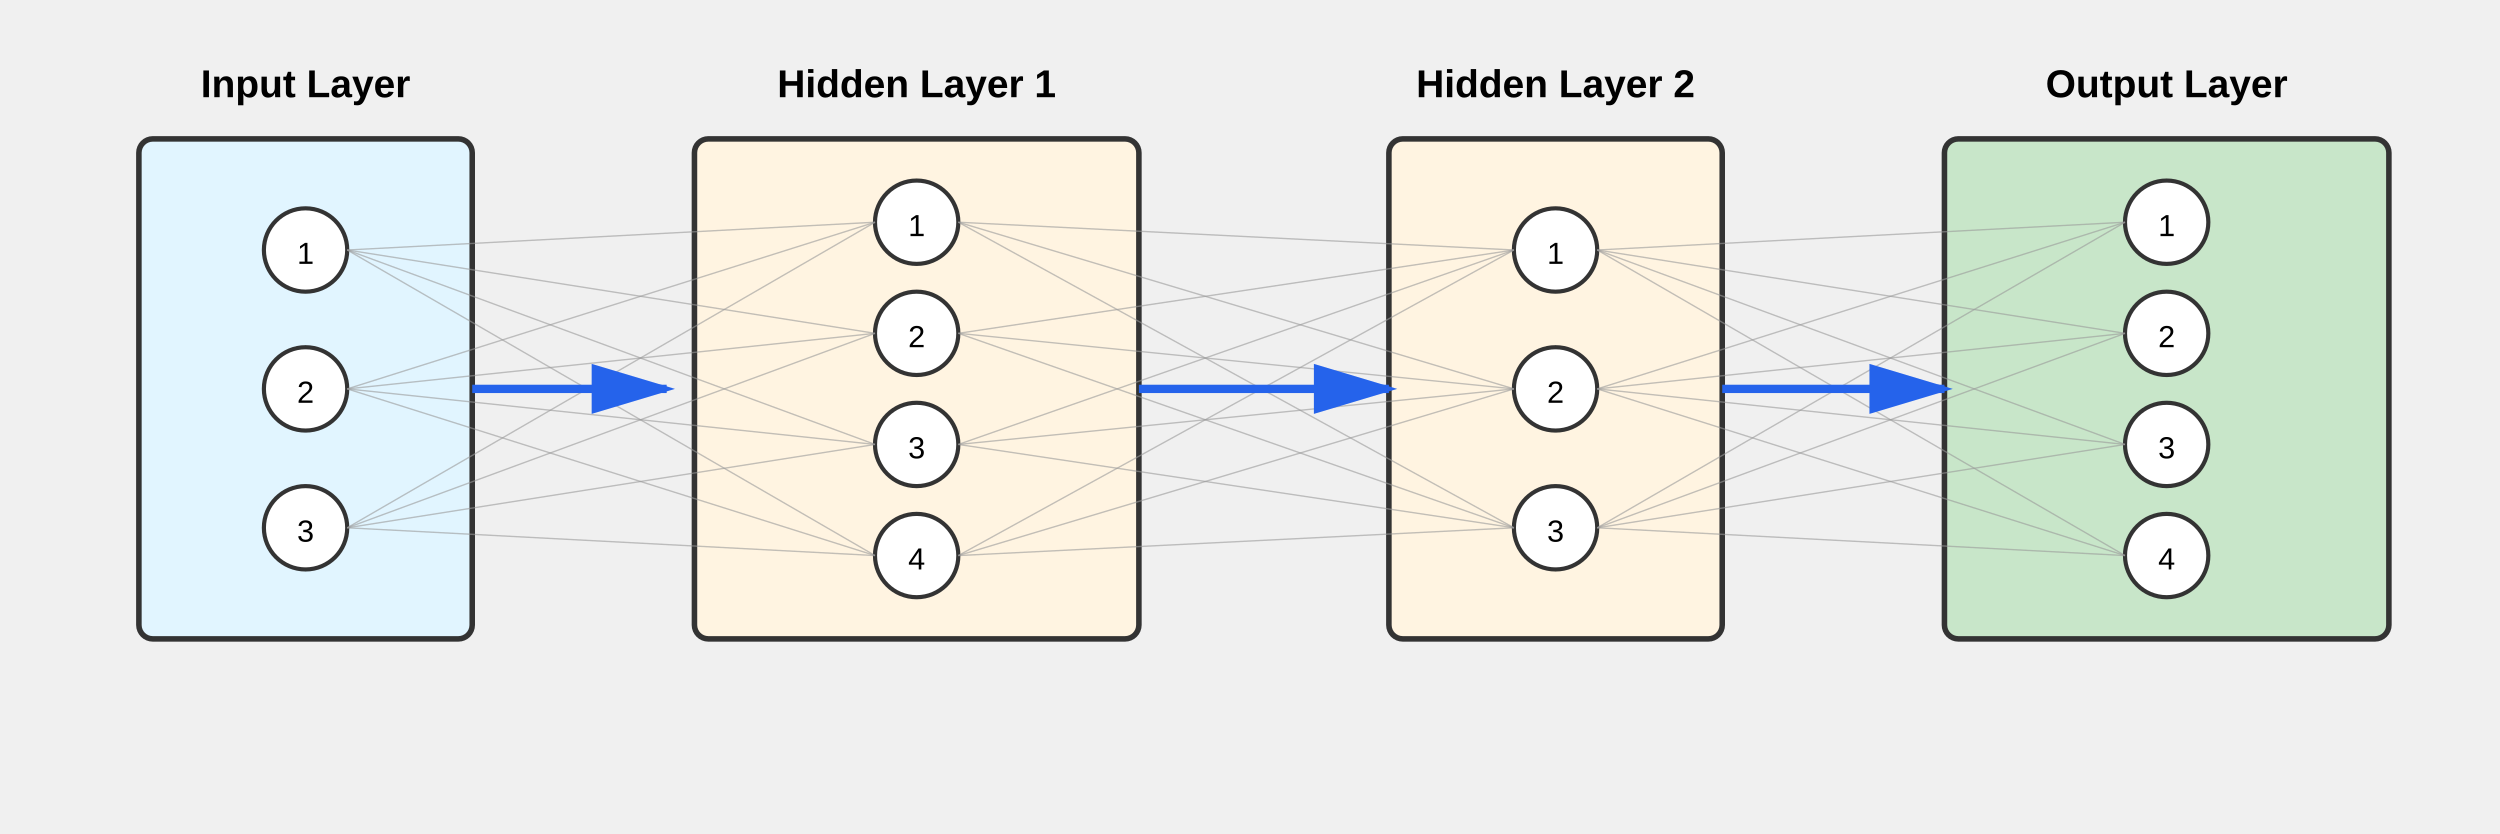
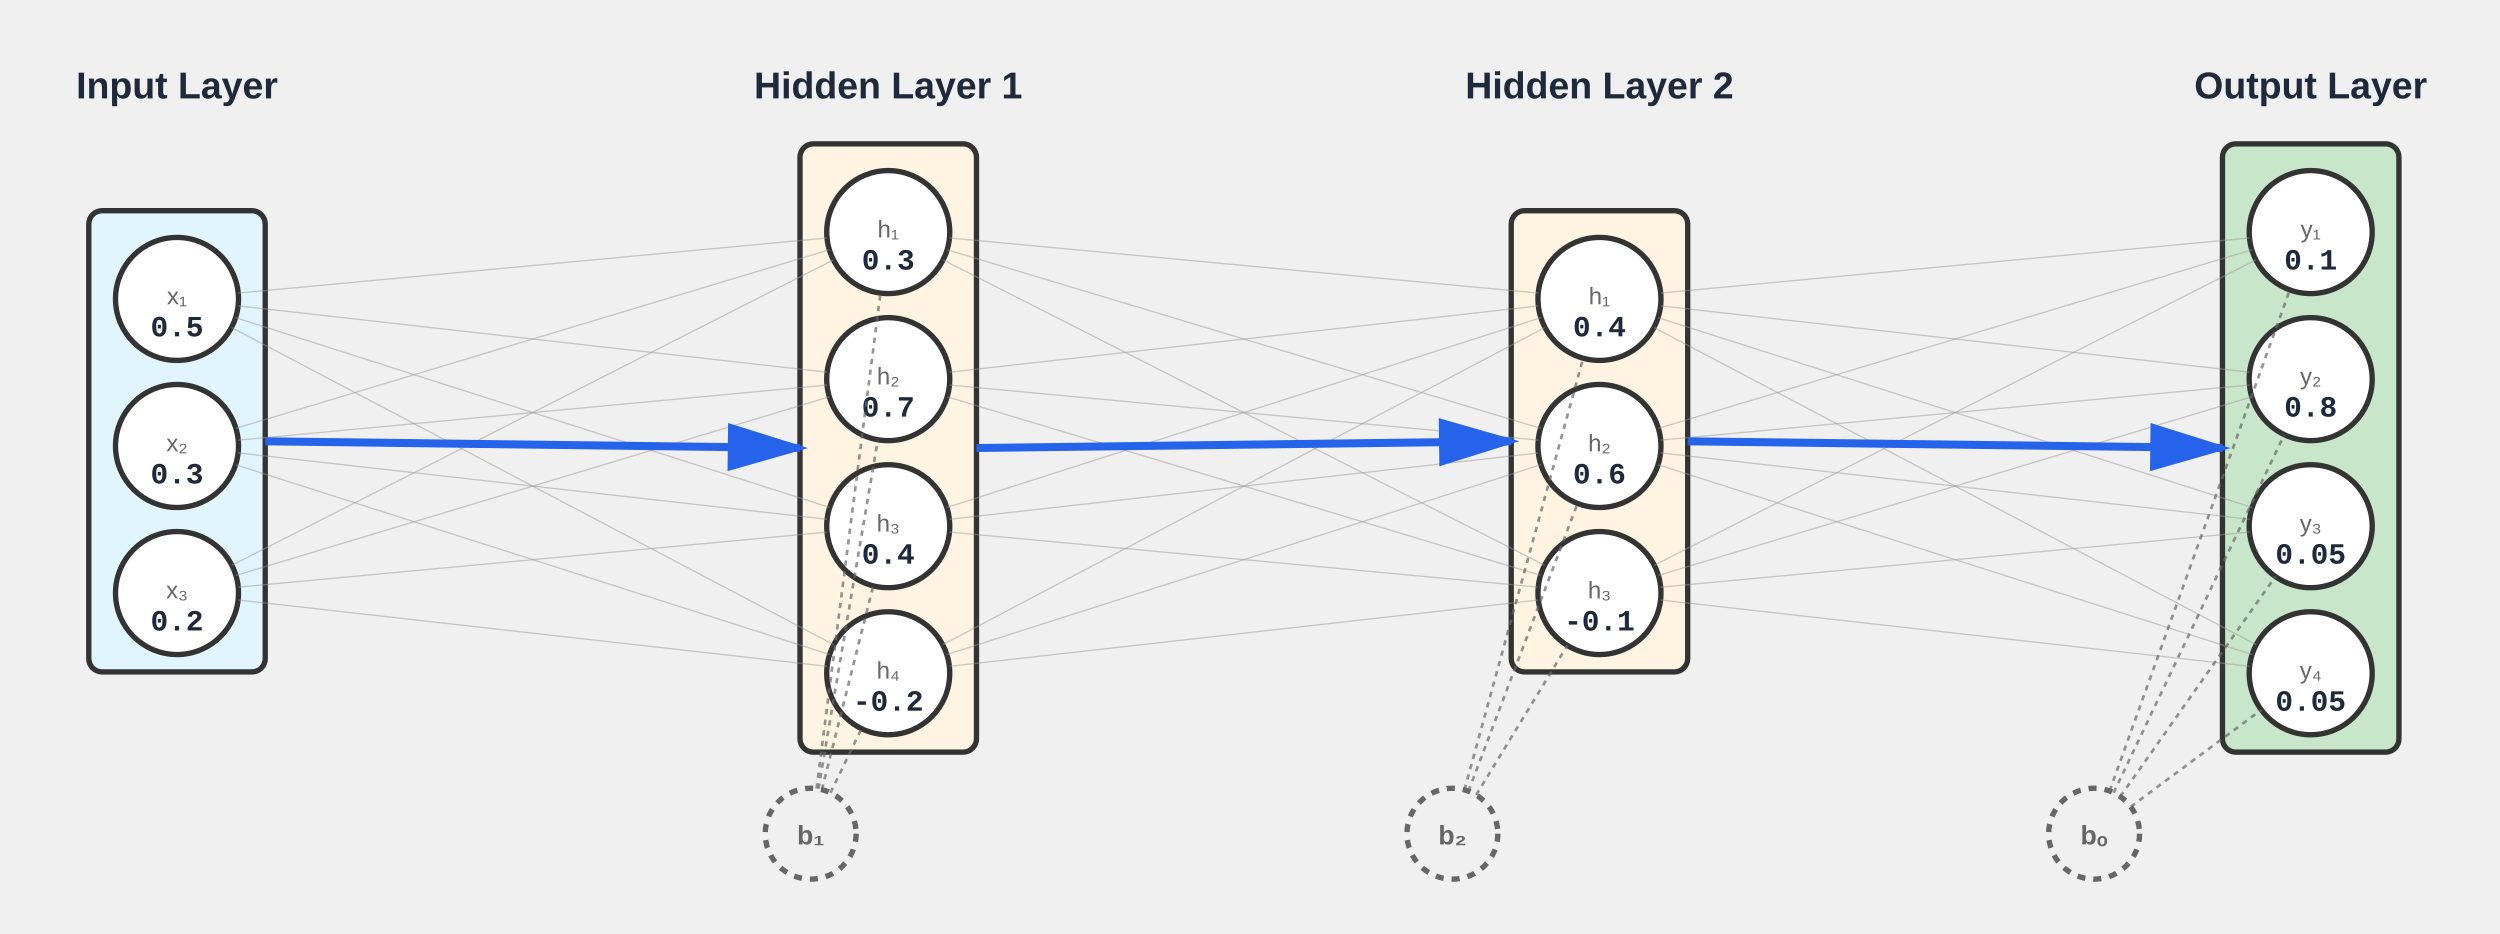
- <svg xmlns="http://www.w3.org/2000/svg" width="900" height="300">
+ <svg xmlns="http://www.w3.org/2000/svg" width="935" height="349">
  <defs>
    <style>
      .layer-box { fill: none; stroke: #333; stroke-width: 2; rx: 5; }
      .input-layer { fill: #e1f5ff; }
      .hidden-layer { fill: #fff4e1; }
      .output-layer { fill: #c8e6c9; }
-       .neuron { fill: white; stroke: #333; stroke-width: 1.5; }
-       .connection { stroke: #999; stroke-width: 0.5; opacity: 0.6; }
-       .layer-label { font-family: Arial, sans-serif; font-size: 14px; font-weight: bold; }
-       .neuron-label { font-family: Arial, sans-serif; font-size: 11px; }
+       .neuron { fill: white; stroke: #333; stroke-width: 2; }
+       .bias-node { fill: #f0f0f0; stroke: #666; stroke-width: 2; stroke-dasharray: 3,3; }
+       .connection { stroke: #999; stroke-width: 0.5; opacity: 0.5; fill: none; }
+       .bias-connection { stroke: #666; stroke-width: 1; opacity: 0.7; stroke-dasharray: 2,2; fill: none; }
+       .layer-label { font-family: Arial, sans-serif; font-size: 14px; font-weight: bold; fill: #1e293b; }
+       .neuron-value { font-family: 'Courier New', monospace; font-size: 11px; fill: #1e293b; font-weight: bold; }
+       .bias-label { font-family: Arial, sans-serif; font-size: 10px; fill: #666; font-weight: bold; }
+       .neuron-index { font-family: Arial, sans-serif; font-size: 9px; fill: #666; }
    </style>
-   </defs>
-   <g id="input-layer" transform="translate(50, 50)">
-     <rect x="0" y="0" width="120" height="180" class="layer-box input-layer" />
-   </g>
-   <text x="110" y="35" class="layer-label" text-anchor="middle">Input Layer</text>
-   <circle cx="110" cy="90" r="15" class="neuron" />
-   <text x="110" y="95" class="neuron-label" text-anchor="middle">1</text>
-   <circle cx="110" cy="140" r="15" class="neuron" />
-   <text x="110" y="145" class="neuron-label" text-anchor="middle">2</text>
-   <circle cx="110" cy="190" r="15" class="neuron" />
-   <text x="110" y="195" class="neuron-label" text-anchor="middle">3</text>
-   <g id="hidden-layer-1" transform="translate(250, 50)">
-     <rect x="0" y="0" width="160" height="180" class="layer-box hidden-layer" />
-   </g>
-   <text x="330" y="35" class="layer-label" text-anchor="middle">Hidden Layer 1</text>
-   <circle cx="330" cy="80" r="15" class="neuron" />
-   <text x="330" y="85" class="neuron-label" text-anchor="middle">1</text>
-   <circle cx="330" cy="120" r="15" class="neuron" />
-   <text x="330" y="125" class="neuron-label" text-anchor="middle">2</text>
-   <circle cx="330" cy="160" r="15" class="neuron" />
-   <text x="330" y="165" class="neuron-label" text-anchor="middle">3</text>
-   <circle cx="330" cy="200" r="15" class="neuron" />
-   <text x="330" y="205" class="neuron-label" text-anchor="middle">4</text>
-   <g id="hidden-layer-2" transform="translate(500, 50)">
-     <rect x="0" y="0" width="120" height="180" class="layer-box hidden-layer" />
-   </g>
-   <text x="560" y="35" class="layer-label" text-anchor="middle">Hidden Layer 2</text>
-   <circle cx="560" cy="90" r="15" class="neuron" />
-   <text x="560" y="95" class="neuron-label" text-anchor="middle">1</text>
-   <circle cx="560" cy="140" r="15" class="neuron" />
-   <text x="560" y="145" class="neuron-label" text-anchor="middle">2</text>
-   <circle cx="560" cy="190" r="15" class="neuron" />
-   <text x="560" y="195" class="neuron-label" text-anchor="middle">3</text>
-   <g id="output-layer" transform="translate(700, 50)">
-     <rect x="0" y="0" width="160" height="180" class="layer-box output-layer" />
-   </g>
-   <text x="780" y="35" class="layer-label" text-anchor="middle">Output Layer</text>
-   <circle cx="780" cy="80" r="15" class="neuron" />
-   <text x="780" y="85" class="neuron-label" text-anchor="middle">1</text>
-   <circle cx="780" cy="120" r="15" class="neuron" />
-   <text x="780" y="125" class="neuron-label" text-anchor="middle">2</text>
-   <circle cx="780" cy="160" r="15" class="neuron" />
-   <text x="780" y="165" class="neuron-label" text-anchor="middle">3</text>
-   <circle cx="780" cy="200" r="15" class="neuron" />
-   <text x="780" y="205" class="neuron-label" text-anchor="middle">4</text>
-   <line x1="125" y1="90" x2="315" y2="80" class="connection" />
-   <line x1="125" y1="90" x2="315" y2="120" class="connection" />
-   <line x1="125" y1="90" x2="315" y2="160" class="connection" />
-   <line x1="125" y1="90" x2="315" y2="200" class="connection" />
-   <line x1="125" y1="140" x2="315" y2="80" class="connection" />
-   <line x1="125" y1="140" x2="315" y2="120" class="connection" />
-   <line x1="125" y1="140" x2="315" y2="160" class="connection" />
-   <line x1="125" y1="140" x2="315" y2="200" class="connection" />
-   <line x1="125" y1="190" x2="315" y2="80" class="connection" />
-   <line x1="125" y1="190" x2="315" y2="120" class="connection" />
-   <line x1="125" y1="190" x2="315" y2="160" class="connection" />
-   <line x1="125" y1="190" x2="315" y2="200" class="connection" />
-   <line x1="345" y1="80" x2="545" y2="90" class="connection" />
-   <line x1="345" y1="80" x2="545" y2="140" class="connection" />
-   <line x1="345" y1="80" x2="545" y2="190" class="connection" />
-   <line x1="345" y1="120" x2="545" y2="90" class="connection" />
-   <line x1="345" y1="120" x2="545" y2="140" class="connection" />
-   <line x1="345" y1="120" x2="545" y2="190" class="connection" />
-   <line x1="345" y1="160" x2="545" y2="90" class="connection" />
-   <line x1="345" y1="160" x2="545" y2="140" class="connection" />
-   <line x1="345" y1="160" x2="545" y2="190" class="connection" />
-   <line x1="345" y1="200" x2="545" y2="90" class="connection" />
-   <line x1="345" y1="200" x2="545" y2="140" class="connection" />
-   <line x1="345" y1="200" x2="545" y2="190" class="connection" />
-   <line x1="575" y1="90" x2="765" y2="80" class="connection" />
-   <line x1="575" y1="90" x2="765" y2="120" class="connection" />
-   <line x1="575" y1="90" x2="765" y2="160" class="connection" />
-   <line x1="575" y1="90" x2="765" y2="200" class="connection" />
-   <line x1="575" y1="140" x2="765" y2="80" class="connection" />
-   <line x1="575" y1="140" x2="765" y2="120" class="connection" />
-   <line x1="575" y1="140" x2="765" y2="160" class="connection" />
-   <line x1="575" y1="140" x2="765" y2="200" class="connection" />
-   <line x1="575" y1="190" x2="765" y2="80" class="connection" />
-   <line x1="575" y1="190" x2="765" y2="120" class="connection" />
-   <line x1="575" y1="190" x2="765" y2="160" class="connection" />
-   <line x1="575" y1="190" x2="765" y2="200" class="connection" />
-   <path d="M 170 140 L 240 140" stroke="#2563eb" stroke-width="3" fill="none" marker-end="url(#arrowhead)" />
-   <path d="M 410 140 L 500 140" stroke="#2563eb" stroke-width="3" fill="none" marker-end="url(#arrowhead)" />
-   <path d="M 620 140 L 700 140" stroke="#2563eb" stroke-width="3" fill="none" marker-end="url(#arrowhead)" />
-   <defs>
    <marker id="arrowhead" markerWidth="10" markerHeight="10" refX="9" refY="3" orient="auto">
      <polygon points="0 0, 10 3, 0 6" fill="#2563eb" />
    </marker>
  </defs>
+   <g id="content" transform="translate(-16.8, 11.8)">
+     <g id="input-layer" transform="translate(50, 67)">
+       <rect x="0" y="0" width="66" height="172.5" class="layer-box input-layer" />
+       <g id="input-neuron-1">
+         <circle cx="33" cy="33" r="23" class="neuron" />
+         <text x="33" y="35" class="neuron-index" text-anchor="middle">x₁</text>
+         <text x="33" y="47" class="neuron-value" text-anchor="middle">0.5</text>
+       </g>
+       <g id="input-neuron-2">
+         <circle cx="33" cy="88" r="23" class="neuron" />
+         <text x="33" y="90" class="neuron-index" text-anchor="middle">x₂</text>
+         <text x="33" y="102" class="neuron-value" text-anchor="middle">0.3</text>
+       </g>
+       <g id="input-neuron-3">
+         <circle cx="33" cy="143" r="23" class="neuron" />
+         <text x="33" y="145" class="neuron-index" text-anchor="middle">x₃</text>
+         <text x="33" y="157" class="neuron-value" text-anchor="middle">0.2</text>
+       </g>
+     </g>
+     <text x="83" y="25" class="layer-label" text-anchor="middle">Input Layer</text>
+     <g id="hidden-layer-1" transform="translate(316, 42)">
+       <rect x="0" y="0" width="66" height="227.5" class="layer-box hidden-layer" />
+       <g id="hidden1-neuron-1">
+         <circle cx="33" cy="33" r="23" class="neuron" />
+         <text x="33" y="35" class="neuron-index" text-anchor="middle">h₁</text>
+         <text x="33" y="47" class="neuron-value" text-anchor="middle">0.3</text>
+       </g>
+       <g id="hidden1-neuron-2">
+         <circle cx="33" cy="88" r="23" class="neuron" />
+         <text x="33" y="90" class="neuron-index" text-anchor="middle">h₂</text>
+         <text x="33" y="102" class="neuron-value" text-anchor="middle">0.7</text>
+       </g>
+       <g id="hidden1-neuron-3">
+         <circle cx="33" cy="143" r="23" class="neuron" />
+         <text x="33" y="145" class="neuron-index" text-anchor="middle">h₃</text>
+         <text x="33" y="157" class="neuron-value" text-anchor="middle">0.4</text>
+       </g>
+       <g id="hidden1-neuron-4">
+         <circle cx="33" cy="198" r="23" class="neuron" />
+         <text x="33" y="200" class="neuron-index" text-anchor="middle">h₄</text>
+         <text x="33" y="212" class="neuron-value" text-anchor="middle">-0.2</text>
+       </g>
+     </g>
+     <text x="349" y="25" class="layer-label" text-anchor="middle">Hidden Layer 1</text>
+     <g id="bias-1">
+       <circle cx="320" cy="300" r="17" class="bias-node" />
+       <text x="320" y="304" class="bias-label" text-anchor="middle">b₁</text>
+     </g>
+     <g id="hidden-layer-2" transform="translate(582, 67)">
+       <rect x="0" y="0" width="66" height="172.5" class="layer-box hidden-layer" />
+       <g id="hidden2-neuron-1">
+         <circle cx="33" cy="33" r="23" class="neuron" />
+         <text x="33" y="35" class="neuron-index" text-anchor="middle">h₁</text>
+         <text x="33" y="47" class="neuron-value" text-anchor="middle">0.4</text>
+       </g>
+       <g id="hidden2-neuron-2">
+         <circle cx="33" cy="88" r="23" class="neuron" />
+         <text x="33" y="90" class="neuron-index" text-anchor="middle">h₂</text>
+         <text x="33" y="102" class="neuron-value" text-anchor="middle">0.6</text>
+       </g>
+       <g id="hidden2-neuron-3">
+         <circle cx="33" cy="143" r="23" class="neuron" />
+         <text x="33" y="145" class="neuron-index" text-anchor="middle">h₃</text>
+         <text x="33" y="157" class="neuron-value" text-anchor="middle">-0.1</text>
+       </g>
+     </g>
+     <text x="615" y="25" class="layer-label" text-anchor="middle">Hidden Layer 2</text>
+     <g id="bias-2">
+       <circle cx="560" cy="300" r="17" class="bias-node" />
+       <text x="560" y="304" class="bias-label" text-anchor="middle">b₂</text>
+     </g>
+     <g id="output-layer" transform="translate(848, 42)">
+       <rect x="0" y="0" width="66" height="227.5" class="layer-box output-layer" />
+       <g id="output-neuron-1">
+         <circle cx="33" cy="33" r="23" class="neuron" />
+         <text x="33" y="35" class="neuron-index" text-anchor="middle">y₁</text>
+         <text x="33" y="47" class="neuron-value" text-anchor="middle">0.1</text>
+       </g>
+       <g id="output-neuron-2">
+         <circle cx="33" cy="88" r="23" class="neuron" />
+         <text x="33" y="90" class="neuron-index" text-anchor="middle">y₂</text>
+         <text x="33" y="102" class="neuron-value" text-anchor="middle">0.8</text>
+       </g>
+       <g id="output-neuron-3">
+         <circle cx="33" cy="143" r="23" class="neuron" />
+         <text x="33" y="145" class="neuron-index" text-anchor="middle">y₃</text>
+         <text x="33" y="157" class="neuron-value" text-anchor="middle">0.05</text>
+       </g>
+       <g id="output-neuron-4">
+         <circle cx="33" cy="198" r="23" class="neuron" />
+         <text x="33" y="200" class="neuron-index" text-anchor="middle">y₄</text>
+         <text x="33" y="212" class="neuron-value" text-anchor="middle">0.05</text>
+       </g>
+     </g>
+     <text x="881" y="25" class="layer-label" text-anchor="middle">Output Layer</text>
+     <g id="bias-out">
+       <circle cx="800" cy="300" r="17" class="bias-node" />
+       <text x="800" y="304" class="bias-label" text-anchor="middle">bₒ</text>
+     </g>
+     <path d="M 105.9 97.8 L 326.1 77.2" class="connection" />
+     <path d="M 105.9 102.6 L 326.1 127.4" class="connection" />
+     <path d="M 104.9 107.0 L 327.1 178.0" class="connection" />
+     <path d="M 103.4 110.7 L 328.6 229.3" class="connection" />
+     <path d="M 105.0 148.4 L 327.0 81.6" class="connection" />
+     <path d="M 105.9 152.8 L 326.1 132.2" class="connection" />
+     <path d="M 105.9 157.6 L 326.1 182.4" class="connection" />
+     <path d="M 104.9 162.0 L 327.1 233.0" class="connection" />
+     <path d="M 103.5 199.6 L 328.5 85.4" class="connection" />
+     <path d="M 105.0 203.4 L 327.0 136.6" class="connection" />
+     <path d="M 105.9 207.8 L 326.1 187.2" class="connection" />
+     <path d="M 105.9 212.6 L 326.1 237.4" class="connection" />
+     <path d="M 322.2 283.1 L 346.1 97.8" class="bias-connection" />
+     <path d="M 322.9 283.2 L 345.1 152.7" class="bias-connection" />
+     <path d="M 324.2 283.5 L 343.4 207.3" class="bias-connection" />
+     <path d="M 327.4 284.7 L 339.0 260.7" class="bias-connection" />
+     <path d="M 371.9 77.2 L 592.1 97.8" class="connection" />
+     <path d="M 371.0 81.6 L 593.0 148.4" class="connection" />
+     <path d="M 369.5 85.4 L 594.5 199.6" class="connection" />
+     <path d="M 371.9 127.4 L 592.1 102.6" class="connection" />
+     <path d="M 371.9 132.2 L 592.1 152.8" class="connection" />
+     <path d="M 371.0 136.6 L 593.0 203.4" class="connection" />
+     <path d="M 370.9 178.0 L 593.1 107.0" class="connection" />
+     <path d="M 371.9 182.4 L 592.1 157.6" class="connection" />
+     <path d="M 371.9 187.2 L 592.1 207.8" class="connection" />
+     <path d="M 369.4 229.3 L 594.6 110.7" class="connection" />
+     <path d="M 370.9 233.0 L 593.1 162.0" class="connection" />
+     <path d="M 371.9 237.4 L 592.1 212.6" class="connection" />
+     <path d="M 564.5 283.6 L 608.9 122.2" class="bias-connection" />
+     <path d="M 566.0 284.1 L 606.8 176.5" class="bias-connection" />
+     <path d="M 568.9 285.5 L 603.0 229.6" class="bias-connection" />
+     <path d="M 637.9 97.8 L 858.1 77.2" class="connection" />
+     <path d="M 637.9 102.6 L 858.1 127.4" class="connection" />
+     <path d="M 636.9 107.0 L 859.1 178.0" class="connection" />
+     <path d="M 635.4 110.7 L 860.6 229.3" class="connection" />
+     <path d="M 637.0 148.4 L 859.0 81.6" class="connection" />
+     <path d="M 637.9 152.8 L 858.1 132.2" class="connection" />
+     <path d="M 637.9 157.6 L 858.1 182.4" class="connection" />
+     <path d="M 636.9 162.0 L 859.1 233.0" class="connection" />
+     <path d="M 635.5 199.6 L 860.5 85.4" class="connection" />
+     <path d="M 637.0 203.4 L 859.0 136.6" class="connection" />
+     <path d="M 637.9 207.8 L 858.1 187.2" class="connection" />
+     <path d="M 637.9 212.6 L 858.1 237.4" class="connection" />
+     <path d="M 805.8 284.0 L 873.2 96.6" class="bias-connection" />
+     <path d="M 807.3 284.7 L 871.1 150.8" class="bias-connection" />
+     <path d="M 809.8 286.1 L 867.8 203.8" class="bias-connection" />
+     <path d="M 813.7 289.9 L 862.5 253.7" class="bias-connection" />
+     <path d="M 116 153.25 L 316 155.75" stroke="#2563eb" stroke-width="3" fill="none" marker-end="url(#arrowhead)" />
+     <path d="M 382 155.75 L 582 153.25" stroke="#2563eb" stroke-width="3" fill="none" marker-end="url(#arrowhead)" />
+     <path d="M 648 153.25 L 848 155.75" stroke="#2563eb" stroke-width="3" fill="none" marker-end="url(#arrowhead)" />
+   </g>
</svg>
